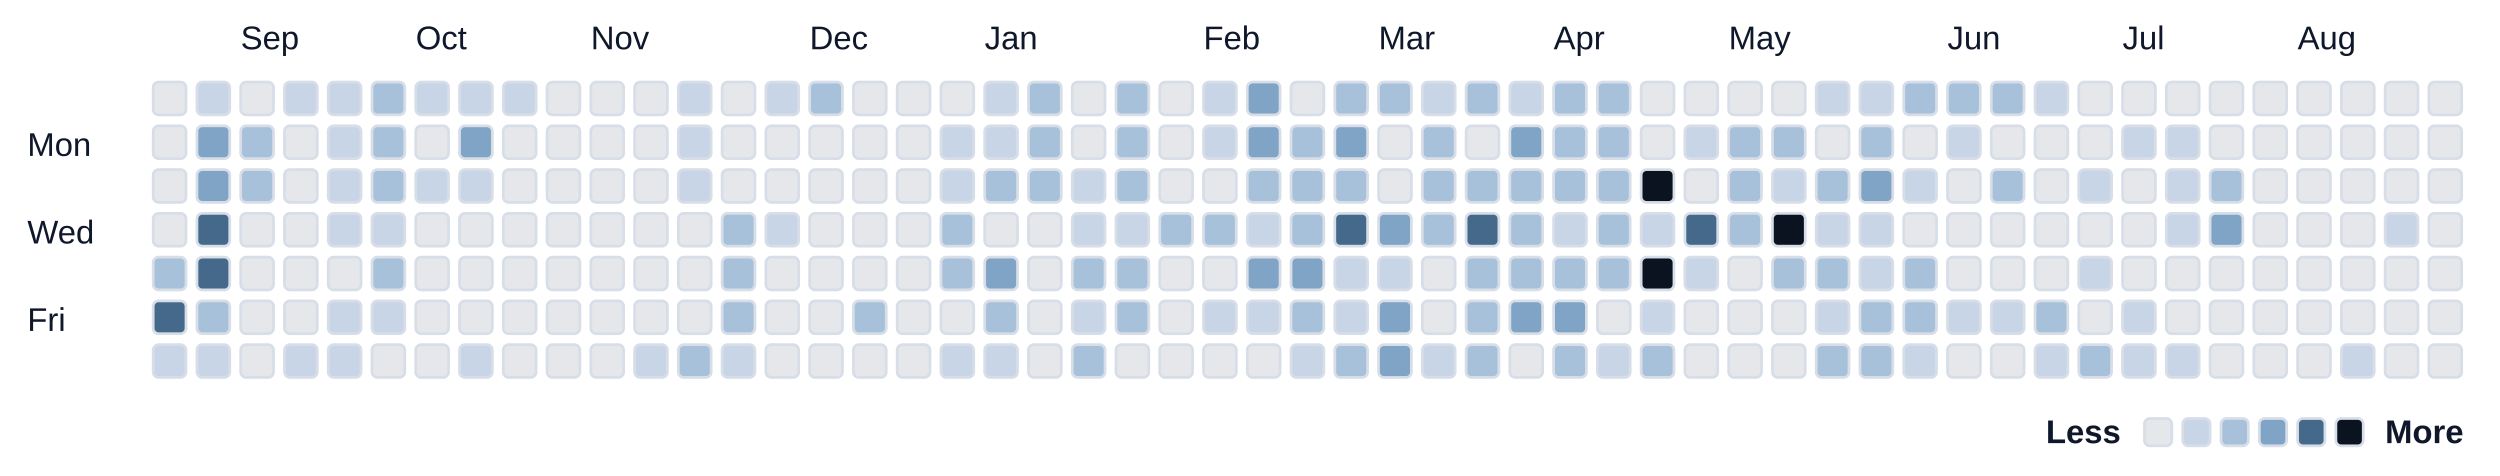
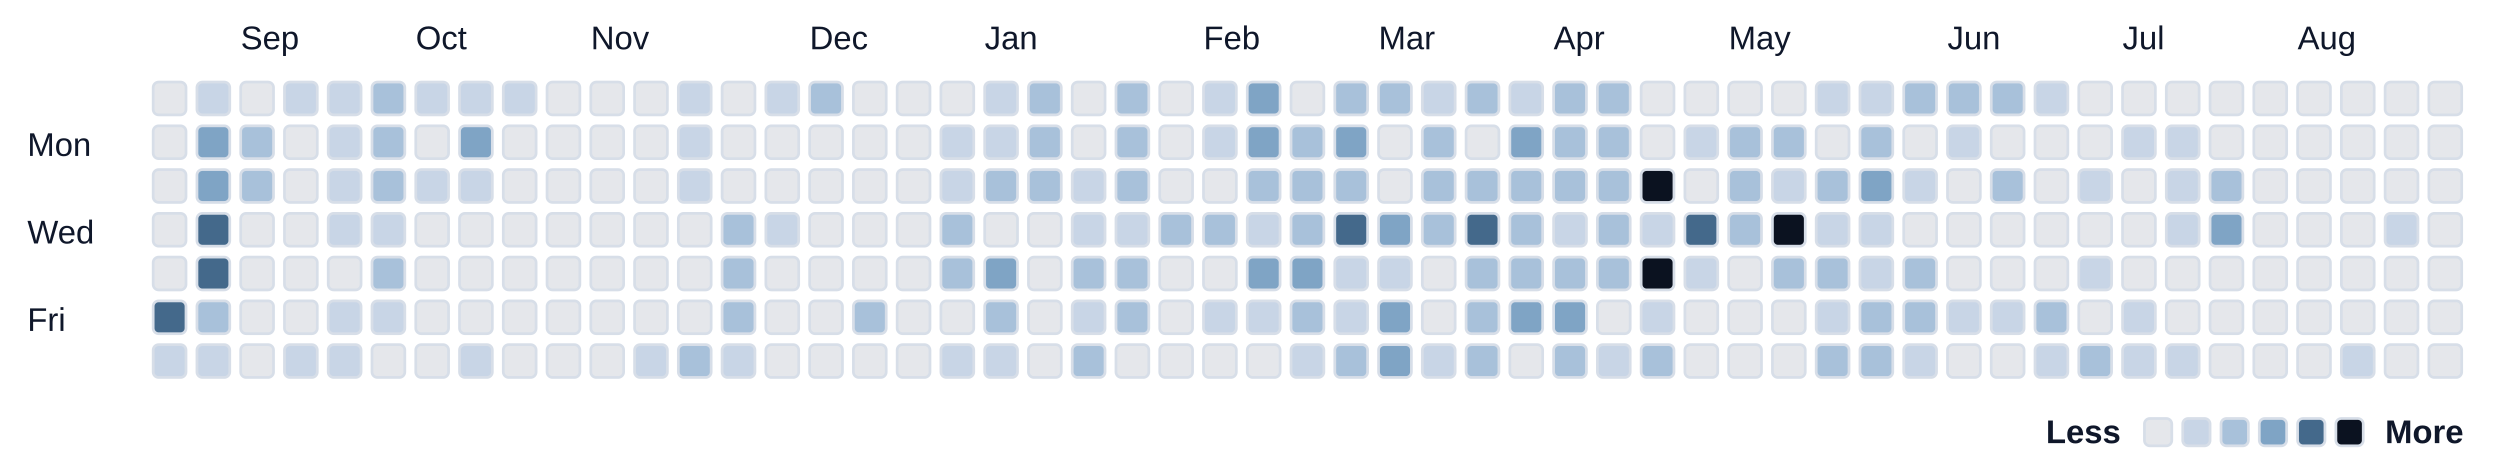
<svg xmlns="http://www.w3.org/2000/svg" baseProfile="tiny" height="174" version="1.2" width="914">
  <defs />
  <text fill="#0F172A" font-family="Segoe UI, Arial, sans-serif" font-size="12px" x="88" y="18">Sep</text>
  <text fill="#0F172A" font-family="Segoe UI, Arial, sans-serif" font-size="12px" x="152" y="18">Oct</text>
  <text fill="#0F172A" font-family="Segoe UI, Arial, sans-serif" font-size="12px" x="216" y="18">Nov</text>
  <text fill="#0F172A" font-family="Segoe UI, Arial, sans-serif" font-size="12px" x="296" y="18">Dec</text>
  <text fill="#0F172A" font-family="Segoe UI, Arial, sans-serif" font-size="12px" x="360" y="18">Jan</text>
  <text fill="#0F172A" font-family="Segoe UI, Arial, sans-serif" font-size="12px" x="440" y="18">Feb</text>
  <text fill="#0F172A" font-family="Segoe UI, Arial, sans-serif" font-size="12px" x="504" y="18">Mar</text>
  <text fill="#0F172A" font-family="Segoe UI, Arial, sans-serif" font-size="12px" x="568" y="18">Apr</text>
  <text fill="#0F172A" font-family="Segoe UI, Arial, sans-serif" font-size="12px" x="632" y="18">May</text>
  <text fill="#0F172A" font-family="Segoe UI, Arial, sans-serif" font-size="12px" x="712" y="18">Jun</text>
  <text fill="#0F172A" font-family="Segoe UI, Arial, sans-serif" font-size="12px" x="776" y="18">Jul</text>
  <text fill="#0F172A" font-family="Segoe UI, Arial, sans-serif" font-size="12px" x="840" y="18">Aug</text>
  <text fill="#0F172A" font-family="Segoe UI, Arial, sans-serif" font-size="12px" x="10" y="57">Mon</text>
  <text fill="#0F172A" font-family="Segoe UI, Arial, sans-serif" font-size="12px" x="10" y="89">Wed</text>
  <text fill="#0F172A" font-family="Segoe UI, Arial, sans-serif" font-size="12px" x="10" y="121">Fri</text>
  <rect fill="#E5E7EB" height="12" rx="2" ry="2" stroke="#D7DEE8" stroke-width="1" width="12" x="56" y="30" />
  <rect fill="#E5E7EB" height="12" rx="2" ry="2" stroke="#D7DEE8" stroke-width="1" width="12" x="56" y="46" />
  <rect fill="#E5E7EB" height="12" rx="2" ry="2" stroke="#D7DEE8" stroke-width="1" width="12" x="56" y="62" />
  <rect fill="#E5E7EB" height="12" rx="2" ry="2" stroke="#D7DEE8" stroke-width="1" width="12" x="56" y="78" />
-   <rect fill="#A8C1DA" height="12" rx="2" ry="2" stroke="#D7DEE8" stroke-width="1" width="12" x="56" y="94" />
+   <rect fill="#E5E7EB" height="12" rx="2" ry="2" stroke="#D7DEE8" stroke-width="1" width="12" x="56" y="94" />
  <rect fill="#44698B" height="12" rx="2" ry="2" stroke="#D7DEE8" stroke-width="1" width="12" x="56" y="110" />
  <rect fill="#C8D5E6" height="12" rx="2" ry="2" stroke="#D7DEE8" stroke-width="1" width="12" x="56" y="126" />
  <rect fill="#C8D5E6" height="12" rx="2" ry="2" stroke="#D7DEE8" stroke-width="1" width="12" x="72" y="30" />
  <rect fill="#7FA4C5" height="12" rx="2" ry="2" stroke="#D7DEE8" stroke-width="1" width="12" x="72" y="46" />
  <rect fill="#7FA4C5" height="12" rx="2" ry="2" stroke="#D7DEE8" stroke-width="1" width="12" x="72" y="62" />
  <rect fill="#44698B" height="12" rx="2" ry="2" stroke="#D7DEE8" stroke-width="1" width="12" x="72" y="78" />
  <rect fill="#44698B" height="12" rx="2" ry="2" stroke="#D7DEE8" stroke-width="1" width="12" x="72" y="94" />
  <rect fill="#A8C1DA" height="12" rx="2" ry="2" stroke="#D7DEE8" stroke-width="1" width="12" x="72" y="110" />
  <rect fill="#C8D5E6" height="12" rx="2" ry="2" stroke="#D7DEE8" stroke-width="1" width="12" x="72" y="126" />
  <rect fill="#E5E7EB" height="12" rx="2" ry="2" stroke="#D7DEE8" stroke-width="1" width="12" x="88" y="30" />
  <rect fill="#A8C1DA" height="12" rx="2" ry="2" stroke="#D7DEE8" stroke-width="1" width="12" x="88" y="46" />
  <rect fill="#A8C1DA" height="12" rx="2" ry="2" stroke="#D7DEE8" stroke-width="1" width="12" x="88" y="62" />
  <rect fill="#E5E7EB" height="12" rx="2" ry="2" stroke="#D7DEE8" stroke-width="1" width="12" x="88" y="78" />
  <rect fill="#E5E7EB" height="12" rx="2" ry="2" stroke="#D7DEE8" stroke-width="1" width="12" x="88" y="94" />
  <rect fill="#E5E7EB" height="12" rx="2" ry="2" stroke="#D7DEE8" stroke-width="1" width="12" x="88" y="110" />
  <rect fill="#E5E7EB" height="12" rx="2" ry="2" stroke="#D7DEE8" stroke-width="1" width="12" x="88" y="126" />
  <rect fill="#C8D5E6" height="12" rx="2" ry="2" stroke="#D7DEE8" stroke-width="1" width="12" x="104" y="30" />
  <rect fill="#E5E7EB" height="12" rx="2" ry="2" stroke="#D7DEE8" stroke-width="1" width="12" x="104" y="46" />
  <rect fill="#E5E7EB" height="12" rx="2" ry="2" stroke="#D7DEE8" stroke-width="1" width="12" x="104" y="62" />
  <rect fill="#E5E7EB" height="12" rx="2" ry="2" stroke="#D7DEE8" stroke-width="1" width="12" x="104" y="78" />
  <rect fill="#E5E7EB" height="12" rx="2" ry="2" stroke="#D7DEE8" stroke-width="1" width="12" x="104" y="94" />
  <rect fill="#E5E7EB" height="12" rx="2" ry="2" stroke="#D7DEE8" stroke-width="1" width="12" x="104" y="110" />
  <rect fill="#C8D5E6" height="12" rx="2" ry="2" stroke="#D7DEE8" stroke-width="1" width="12" x="104" y="126" />
  <rect fill="#C8D5E6" height="12" rx="2" ry="2" stroke="#D7DEE8" stroke-width="1" width="12" x="120" y="30" />
  <rect fill="#C8D5E6" height="12" rx="2" ry="2" stroke="#D7DEE8" stroke-width="1" width="12" x="120" y="46" />
  <rect fill="#C8D5E6" height="12" rx="2" ry="2" stroke="#D7DEE8" stroke-width="1" width="12" x="120" y="62" />
  <rect fill="#C8D5E6" height="12" rx="2" ry="2" stroke="#D7DEE8" stroke-width="1" width="12" x="120" y="78" />
  <rect fill="#E5E7EB" height="12" rx="2" ry="2" stroke="#D7DEE8" stroke-width="1" width="12" x="120" y="94" />
  <rect fill="#C8D5E6" height="12" rx="2" ry="2" stroke="#D7DEE8" stroke-width="1" width="12" x="120" y="110" />
  <rect fill="#C8D5E6" height="12" rx="2" ry="2" stroke="#D7DEE8" stroke-width="1" width="12" x="120" y="126" />
  <rect fill="#A8C1DA" height="12" rx="2" ry="2" stroke="#D7DEE8" stroke-width="1" width="12" x="136" y="30" />
  <rect fill="#A8C1DA" height="12" rx="2" ry="2" stroke="#D7DEE8" stroke-width="1" width="12" x="136" y="46" />
  <rect fill="#A8C1DA" height="12" rx="2" ry="2" stroke="#D7DEE8" stroke-width="1" width="12" x="136" y="62" />
  <rect fill="#C8D5E6" height="12" rx="2" ry="2" stroke="#D7DEE8" stroke-width="1" width="12" x="136" y="78" />
  <rect fill="#A8C1DA" height="12" rx="2" ry="2" stroke="#D7DEE8" stroke-width="1" width="12" x="136" y="94" />
  <rect fill="#C8D5E6" height="12" rx="2" ry="2" stroke="#D7DEE8" stroke-width="1" width="12" x="136" y="110" />
  <rect fill="#E5E7EB" height="12" rx="2" ry="2" stroke="#D7DEE8" stroke-width="1" width="12" x="136" y="126" />
  <rect fill="#C8D5E6" height="12" rx="2" ry="2" stroke="#D7DEE8" stroke-width="1" width="12" x="152" y="30" />
  <rect fill="#E5E7EB" height="12" rx="2" ry="2" stroke="#D7DEE8" stroke-width="1" width="12" x="152" y="46" />
  <rect fill="#C8D5E6" height="12" rx="2" ry="2" stroke="#D7DEE8" stroke-width="1" width="12" x="152" y="62" />
  <rect fill="#E5E7EB" height="12" rx="2" ry="2" stroke="#D7DEE8" stroke-width="1" width="12" x="152" y="78" />
  <rect fill="#E5E7EB" height="12" rx="2" ry="2" stroke="#D7DEE8" stroke-width="1" width="12" x="152" y="94" />
  <rect fill="#E5E7EB" height="12" rx="2" ry="2" stroke="#D7DEE8" stroke-width="1" width="12" x="152" y="110" />
  <rect fill="#E5E7EB" height="12" rx="2" ry="2" stroke="#D7DEE8" stroke-width="1" width="12" x="152" y="126" />
  <rect fill="#C8D5E6" height="12" rx="2" ry="2" stroke="#D7DEE8" stroke-width="1" width="12" x="168" y="30" />
  <rect fill="#7FA4C5" height="12" rx="2" ry="2" stroke="#D7DEE8" stroke-width="1" width="12" x="168" y="46" />
  <rect fill="#C8D5E6" height="12" rx="2" ry="2" stroke="#D7DEE8" stroke-width="1" width="12" x="168" y="62" />
  <rect fill="#E5E7EB" height="12" rx="2" ry="2" stroke="#D7DEE8" stroke-width="1" width="12" x="168" y="78" />
  <rect fill="#E5E7EB" height="12" rx="2" ry="2" stroke="#D7DEE8" stroke-width="1" width="12" x="168" y="94" />
  <rect fill="#E5E7EB" height="12" rx="2" ry="2" stroke="#D7DEE8" stroke-width="1" width="12" x="168" y="110" />
  <rect fill="#C8D5E6" height="12" rx="2" ry="2" stroke="#D7DEE8" stroke-width="1" width="12" x="168" y="126" />
  <rect fill="#C8D5E6" height="12" rx="2" ry="2" stroke="#D7DEE8" stroke-width="1" width="12" x="184" y="30" />
  <rect fill="#E5E7EB" height="12" rx="2" ry="2" stroke="#D7DEE8" stroke-width="1" width="12" x="184" y="46" />
  <rect fill="#E5E7EB" height="12" rx="2" ry="2" stroke="#D7DEE8" stroke-width="1" width="12" x="184" y="62" />
  <rect fill="#E5E7EB" height="12" rx="2" ry="2" stroke="#D7DEE8" stroke-width="1" width="12" x="184" y="78" />
  <rect fill="#E5E7EB" height="12" rx="2" ry="2" stroke="#D7DEE8" stroke-width="1" width="12" x="184" y="94" />
  <rect fill="#E5E7EB" height="12" rx="2" ry="2" stroke="#D7DEE8" stroke-width="1" width="12" x="184" y="110" />
  <rect fill="#E5E7EB" height="12" rx="2" ry="2" stroke="#D7DEE8" stroke-width="1" width="12" x="184" y="126" />
  <rect fill="#E5E7EB" height="12" rx="2" ry="2" stroke="#D7DEE8" stroke-width="1" width="12" x="200" y="30" />
  <rect fill="#E5E7EB" height="12" rx="2" ry="2" stroke="#D7DEE8" stroke-width="1" width="12" x="200" y="46" />
  <rect fill="#E5E7EB" height="12" rx="2" ry="2" stroke="#D7DEE8" stroke-width="1" width="12" x="200" y="62" />
  <rect fill="#E5E7EB" height="12" rx="2" ry="2" stroke="#D7DEE8" stroke-width="1" width="12" x="200" y="78" />
  <rect fill="#E5E7EB" height="12" rx="2" ry="2" stroke="#D7DEE8" stroke-width="1" width="12" x="200" y="94" />
  <rect fill="#E5E7EB" height="12" rx="2" ry="2" stroke="#D7DEE8" stroke-width="1" width="12" x="200" y="110" />
  <rect fill="#E5E7EB" height="12" rx="2" ry="2" stroke="#D7DEE8" stroke-width="1" width="12" x="200" y="126" />
  <rect fill="#E5E7EB" height="12" rx="2" ry="2" stroke="#D7DEE8" stroke-width="1" width="12" x="216" y="30" />
  <rect fill="#E5E7EB" height="12" rx="2" ry="2" stroke="#D7DEE8" stroke-width="1" width="12" x="216" y="46" />
  <rect fill="#E5E7EB" height="12" rx="2" ry="2" stroke="#D7DEE8" stroke-width="1" width="12" x="216" y="62" />
  <rect fill="#E5E7EB" height="12" rx="2" ry="2" stroke="#D7DEE8" stroke-width="1" width="12" x="216" y="78" />
  <rect fill="#E5E7EB" height="12" rx="2" ry="2" stroke="#D7DEE8" stroke-width="1" width="12" x="216" y="94" />
  <rect fill="#E5E7EB" height="12" rx="2" ry="2" stroke="#D7DEE8" stroke-width="1" width="12" x="216" y="110" />
  <rect fill="#E5E7EB" height="12" rx="2" ry="2" stroke="#D7DEE8" stroke-width="1" width="12" x="216" y="126" />
  <rect fill="#E5E7EB" height="12" rx="2" ry="2" stroke="#D7DEE8" stroke-width="1" width="12" x="232" y="30" />
  <rect fill="#E5E7EB" height="12" rx="2" ry="2" stroke="#D7DEE8" stroke-width="1" width="12" x="232" y="46" />
  <rect fill="#E5E7EB" height="12" rx="2" ry="2" stroke="#D7DEE8" stroke-width="1" width="12" x="232" y="62" />
  <rect fill="#E5E7EB" height="12" rx="2" ry="2" stroke="#D7DEE8" stroke-width="1" width="12" x="232" y="78" />
  <rect fill="#E5E7EB" height="12" rx="2" ry="2" stroke="#D7DEE8" stroke-width="1" width="12" x="232" y="94" />
  <rect fill="#E5E7EB" height="12" rx="2" ry="2" stroke="#D7DEE8" stroke-width="1" width="12" x="232" y="110" />
  <rect fill="#C8D5E6" height="12" rx="2" ry="2" stroke="#D7DEE8" stroke-width="1" width="12" x="232" y="126" />
  <rect fill="#C8D5E6" height="12" rx="2" ry="2" stroke="#D7DEE8" stroke-width="1" width="12" x="248" y="30" />
  <rect fill="#C8D5E6" height="12" rx="2" ry="2" stroke="#D7DEE8" stroke-width="1" width="12" x="248" y="46" />
  <rect fill="#C8D5E6" height="12" rx="2" ry="2" stroke="#D7DEE8" stroke-width="1" width="12" x="248" y="62" />
  <rect fill="#E5E7EB" height="12" rx="2" ry="2" stroke="#D7DEE8" stroke-width="1" width="12" x="248" y="78" />
  <rect fill="#E5E7EB" height="12" rx="2" ry="2" stroke="#D7DEE8" stroke-width="1" width="12" x="248" y="94" />
  <rect fill="#E5E7EB" height="12" rx="2" ry="2" stroke="#D7DEE8" stroke-width="1" width="12" x="248" y="110" />
  <rect fill="#A8C1DA" height="12" rx="2" ry="2" stroke="#D7DEE8" stroke-width="1" width="12" x="248" y="126" />
  <rect fill="#E5E7EB" height="12" rx="2" ry="2" stroke="#D7DEE8" stroke-width="1" width="12" x="264" y="30" />
  <rect fill="#E5E7EB" height="12" rx="2" ry="2" stroke="#D7DEE8" stroke-width="1" width="12" x="264" y="46" />
  <rect fill="#E5E7EB" height="12" rx="2" ry="2" stroke="#D7DEE8" stroke-width="1" width="12" x="264" y="62" />
  <rect fill="#A8C1DA" height="12" rx="2" ry="2" stroke="#D7DEE8" stroke-width="1" width="12" x="264" y="78" />
  <rect fill="#A8C1DA" height="12" rx="2" ry="2" stroke="#D7DEE8" stroke-width="1" width="12" x="264" y="94" />
  <rect fill="#A8C1DA" height="12" rx="2" ry="2" stroke="#D7DEE8" stroke-width="1" width="12" x="264" y="110" />
  <rect fill="#C8D5E6" height="12" rx="2" ry="2" stroke="#D7DEE8" stroke-width="1" width="12" x="264" y="126" />
  <rect fill="#C8D5E6" height="12" rx="2" ry="2" stroke="#D7DEE8" stroke-width="1" width="12" x="280" y="30" />
  <rect fill="#E5E7EB" height="12" rx="2" ry="2" stroke="#D7DEE8" stroke-width="1" width="12" x="280" y="46" />
  <rect fill="#E5E7EB" height="12" rx="2" ry="2" stroke="#D7DEE8" stroke-width="1" width="12" x="280" y="62" />
  <rect fill="#C8D5E6" height="12" rx="2" ry="2" stroke="#D7DEE8" stroke-width="1" width="12" x="280" y="78" />
  <rect fill="#E5E7EB" height="12" rx="2" ry="2" stroke="#D7DEE8" stroke-width="1" width="12" x="280" y="94" />
  <rect fill="#E5E7EB" height="12" rx="2" ry="2" stroke="#D7DEE8" stroke-width="1" width="12" x="280" y="110" />
  <rect fill="#E5E7EB" height="12" rx="2" ry="2" stroke="#D7DEE8" stroke-width="1" width="12" x="280" y="126" />
  <rect fill="#A8C1DA" height="12" rx="2" ry="2" stroke="#D7DEE8" stroke-width="1" width="12" x="296" y="30" />
  <rect fill="#E5E7EB" height="12" rx="2" ry="2" stroke="#D7DEE8" stroke-width="1" width="12" x="296" y="46" />
  <rect fill="#E5E7EB" height="12" rx="2" ry="2" stroke="#D7DEE8" stroke-width="1" width="12" x="296" y="62" />
  <rect fill="#E5E7EB" height="12" rx="2" ry="2" stroke="#D7DEE8" stroke-width="1" width="12" x="296" y="78" />
  <rect fill="#E5E7EB" height="12" rx="2" ry="2" stroke="#D7DEE8" stroke-width="1" width="12" x="296" y="94" />
  <rect fill="#E5E7EB" height="12" rx="2" ry="2" stroke="#D7DEE8" stroke-width="1" width="12" x="296" y="110" />
  <rect fill="#E5E7EB" height="12" rx="2" ry="2" stroke="#D7DEE8" stroke-width="1" width="12" x="296" y="126" />
  <rect fill="#E5E7EB" height="12" rx="2" ry="2" stroke="#D7DEE8" stroke-width="1" width="12" x="312" y="30" />
  <rect fill="#E5E7EB" height="12" rx="2" ry="2" stroke="#D7DEE8" stroke-width="1" width="12" x="312" y="46" />
  <rect fill="#E5E7EB" height="12" rx="2" ry="2" stroke="#D7DEE8" stroke-width="1" width="12" x="312" y="62" />
  <rect fill="#E5E7EB" height="12" rx="2" ry="2" stroke="#D7DEE8" stroke-width="1" width="12" x="312" y="78" />
  <rect fill="#E5E7EB" height="12" rx="2" ry="2" stroke="#D7DEE8" stroke-width="1" width="12" x="312" y="94" />
  <rect fill="#A8C1DA" height="12" rx="2" ry="2" stroke="#D7DEE8" stroke-width="1" width="12" x="312" y="110" />
  <rect fill="#E5E7EB" height="12" rx="2" ry="2" stroke="#D7DEE8" stroke-width="1" width="12" x="312" y="126" />
  <rect fill="#E5E7EB" height="12" rx="2" ry="2" stroke="#D7DEE8" stroke-width="1" width="12" x="328" y="30" />
  <rect fill="#E5E7EB" height="12" rx="2" ry="2" stroke="#D7DEE8" stroke-width="1" width="12" x="328" y="46" />
  <rect fill="#E5E7EB" height="12" rx="2" ry="2" stroke="#D7DEE8" stroke-width="1" width="12" x="328" y="62" />
  <rect fill="#E5E7EB" height="12" rx="2" ry="2" stroke="#D7DEE8" stroke-width="1" width="12" x="328" y="78" />
  <rect fill="#E5E7EB" height="12" rx="2" ry="2" stroke="#D7DEE8" stroke-width="1" width="12" x="328" y="94" />
  <rect fill="#E5E7EB" height="12" rx="2" ry="2" stroke="#D7DEE8" stroke-width="1" width="12" x="328" y="110" />
  <rect fill="#E5E7EB" height="12" rx="2" ry="2" stroke="#D7DEE8" stroke-width="1" width="12" x="328" y="126" />
  <rect fill="#E5E7EB" height="12" rx="2" ry="2" stroke="#D7DEE8" stroke-width="1" width="12" x="344" y="30" />
  <rect fill="#C8D5E6" height="12" rx="2" ry="2" stroke="#D7DEE8" stroke-width="1" width="12" x="344" y="46" />
  <rect fill="#C8D5E6" height="12" rx="2" ry="2" stroke="#D7DEE8" stroke-width="1" width="12" x="344" y="62" />
  <rect fill="#A8C1DA" height="12" rx="2" ry="2" stroke="#D7DEE8" stroke-width="1" width="12" x="344" y="78" />
  <rect fill="#A8C1DA" height="12" rx="2" ry="2" stroke="#D7DEE8" stroke-width="1" width="12" x="344" y="94" />
  <rect fill="#E5E7EB" height="12" rx="2" ry="2" stroke="#D7DEE8" stroke-width="1" width="12" x="344" y="110" />
  <rect fill="#C8D5E6" height="12" rx="2" ry="2" stroke="#D7DEE8" stroke-width="1" width="12" x="344" y="126" />
  <rect fill="#C8D5E6" height="12" rx="2" ry="2" stroke="#D7DEE8" stroke-width="1" width="12" x="360" y="30" />
  <rect fill="#C8D5E6" height="12" rx="2" ry="2" stroke="#D7DEE8" stroke-width="1" width="12" x="360" y="46" />
  <rect fill="#A8C1DA" height="12" rx="2" ry="2" stroke="#D7DEE8" stroke-width="1" width="12" x="360" y="62" />
  <rect fill="#E5E7EB" height="12" rx="2" ry="2" stroke="#D7DEE8" stroke-width="1" width="12" x="360" y="78" />
  <rect fill="#7FA4C5" height="12" rx="2" ry="2" stroke="#D7DEE8" stroke-width="1" width="12" x="360" y="94" />
  <rect fill="#A8C1DA" height="12" rx="2" ry="2" stroke="#D7DEE8" stroke-width="1" width="12" x="360" y="110" />
  <rect fill="#C8D5E6" height="12" rx="2" ry="2" stroke="#D7DEE8" stroke-width="1" width="12" x="360" y="126" />
  <rect fill="#A8C1DA" height="12" rx="2" ry="2" stroke="#D7DEE8" stroke-width="1" width="12" x="376" y="30" />
  <rect fill="#A8C1DA" height="12" rx="2" ry="2" stroke="#D7DEE8" stroke-width="1" width="12" x="376" y="46" />
  <rect fill="#A8C1DA" height="12" rx="2" ry="2" stroke="#D7DEE8" stroke-width="1" width="12" x="376" y="62" />
  <rect fill="#E5E7EB" height="12" rx="2" ry="2" stroke="#D7DEE8" stroke-width="1" width="12" x="376" y="78" />
  <rect fill="#E5E7EB" height="12" rx="2" ry="2" stroke="#D7DEE8" stroke-width="1" width="12" x="376" y="94" />
  <rect fill="#E5E7EB" height="12" rx="2" ry="2" stroke="#D7DEE8" stroke-width="1" width="12" x="376" y="110" />
  <rect fill="#E5E7EB" height="12" rx="2" ry="2" stroke="#D7DEE8" stroke-width="1" width="12" x="376" y="126" />
  <rect fill="#E5E7EB" height="12" rx="2" ry="2" stroke="#D7DEE8" stroke-width="1" width="12" x="392" y="30" />
  <rect fill="#E5E7EB" height="12" rx="2" ry="2" stroke="#D7DEE8" stroke-width="1" width="12" x="392" y="46" />
  <rect fill="#C8D5E6" height="12" rx="2" ry="2" stroke="#D7DEE8" stroke-width="1" width="12" x="392" y="62" />
  <rect fill="#C8D5E6" height="12" rx="2" ry="2" stroke="#D7DEE8" stroke-width="1" width="12" x="392" y="78" />
  <rect fill="#A8C1DA" height="12" rx="2" ry="2" stroke="#D7DEE8" stroke-width="1" width="12" x="392" y="94" />
  <rect fill="#C8D5E6" height="12" rx="2" ry="2" stroke="#D7DEE8" stroke-width="1" width="12" x="392" y="110" />
  <rect fill="#A8C1DA" height="12" rx="2" ry="2" stroke="#D7DEE8" stroke-width="1" width="12" x="392" y="126" />
  <rect fill="#A8C1DA" height="12" rx="2" ry="2" stroke="#D7DEE8" stroke-width="1" width="12" x="408" y="30" />
  <rect fill="#A8C1DA" height="12" rx="2" ry="2" stroke="#D7DEE8" stroke-width="1" width="12" x="408" y="46" />
  <rect fill="#A8C1DA" height="12" rx="2" ry="2" stroke="#D7DEE8" stroke-width="1" width="12" x="408" y="62" />
  <rect fill="#C8D5E6" height="12" rx="2" ry="2" stroke="#D7DEE8" stroke-width="1" width="12" x="408" y="78" />
  <rect fill="#A8C1DA" height="12" rx="2" ry="2" stroke="#D7DEE8" stroke-width="1" width="12" x="408" y="94" />
  <rect fill="#A8C1DA" height="12" rx="2" ry="2" stroke="#D7DEE8" stroke-width="1" width="12" x="408" y="110" />
  <rect fill="#E5E7EB" height="12" rx="2" ry="2" stroke="#D7DEE8" stroke-width="1" width="12" x="408" y="126" />
  <rect fill="#E5E7EB" height="12" rx="2" ry="2" stroke="#D7DEE8" stroke-width="1" width="12" x="424" y="30" />
  <rect fill="#E5E7EB" height="12" rx="2" ry="2" stroke="#D7DEE8" stroke-width="1" width="12" x="424" y="46" />
  <rect fill="#E5E7EB" height="12" rx="2" ry="2" stroke="#D7DEE8" stroke-width="1" width="12" x="424" y="62" />
  <rect fill="#A8C1DA" height="12" rx="2" ry="2" stroke="#D7DEE8" stroke-width="1" width="12" x="424" y="78" />
  <rect fill="#E5E7EB" height="12" rx="2" ry="2" stroke="#D7DEE8" stroke-width="1" width="12" x="424" y="94" />
  <rect fill="#E5E7EB" height="12" rx="2" ry="2" stroke="#D7DEE8" stroke-width="1" width="12" x="424" y="110" />
  <rect fill="#E5E7EB" height="12" rx="2" ry="2" stroke="#D7DEE8" stroke-width="1" width="12" x="424" y="126" />
  <rect fill="#C8D5E6" height="12" rx="2" ry="2" stroke="#D7DEE8" stroke-width="1" width="12" x="440" y="30" />
  <rect fill="#C8D5E6" height="12" rx="2" ry="2" stroke="#D7DEE8" stroke-width="1" width="12" x="440" y="46" />
  <rect fill="#E5E7EB" height="12" rx="2" ry="2" stroke="#D7DEE8" stroke-width="1" width="12" x="440" y="62" />
  <rect fill="#A8C1DA" height="12" rx="2" ry="2" stroke="#D7DEE8" stroke-width="1" width="12" x="440" y="78" />
  <rect fill="#E5E7EB" height="12" rx="2" ry="2" stroke="#D7DEE8" stroke-width="1" width="12" x="440" y="94" />
  <rect fill="#C8D5E6" height="12" rx="2" ry="2" stroke="#D7DEE8" stroke-width="1" width="12" x="440" y="110" />
  <rect fill="#E5E7EB" height="12" rx="2" ry="2" stroke="#D7DEE8" stroke-width="1" width="12" x="440" y="126" />
  <rect fill="#7FA4C5" height="12" rx="2" ry="2" stroke="#D7DEE8" stroke-width="1" width="12" x="456" y="30" />
  <rect fill="#7FA4C5" height="12" rx="2" ry="2" stroke="#D7DEE8" stroke-width="1" width="12" x="456" y="46" />
  <rect fill="#A8C1DA" height="12" rx="2" ry="2" stroke="#D7DEE8" stroke-width="1" width="12" x="456" y="62" />
  <rect fill="#C8D5E6" height="12" rx="2" ry="2" stroke="#D7DEE8" stroke-width="1" width="12" x="456" y="78" />
  <rect fill="#7FA4C5" height="12" rx="2" ry="2" stroke="#D7DEE8" stroke-width="1" width="12" x="456" y="94" />
  <rect fill="#C8D5E6" height="12" rx="2" ry="2" stroke="#D7DEE8" stroke-width="1" width="12" x="456" y="110" />
  <rect fill="#E5E7EB" height="12" rx="2" ry="2" stroke="#D7DEE8" stroke-width="1" width="12" x="456" y="126" />
  <rect fill="#E5E7EB" height="12" rx="2" ry="2" stroke="#D7DEE8" stroke-width="1" width="12" x="472" y="30" />
  <rect fill="#A8C1DA" height="12" rx="2" ry="2" stroke="#D7DEE8" stroke-width="1" width="12" x="472" y="46" />
  <rect fill="#A8C1DA" height="12" rx="2" ry="2" stroke="#D7DEE8" stroke-width="1" width="12" x="472" y="62" />
  <rect fill="#A8C1DA" height="12" rx="2" ry="2" stroke="#D7DEE8" stroke-width="1" width="12" x="472" y="78" />
  <rect fill="#7FA4C5" height="12" rx="2" ry="2" stroke="#D7DEE8" stroke-width="1" width="12" x="472" y="94" />
  <rect fill="#A8C1DA" height="12" rx="2" ry="2" stroke="#D7DEE8" stroke-width="1" width="12" x="472" y="110" />
  <rect fill="#C8D5E6" height="12" rx="2" ry="2" stroke="#D7DEE8" stroke-width="1" width="12" x="472" y="126" />
  <rect fill="#A8C1DA" height="12" rx="2" ry="2" stroke="#D7DEE8" stroke-width="1" width="12" x="488" y="30" />
  <rect fill="#7FA4C5" height="12" rx="2" ry="2" stroke="#D7DEE8" stroke-width="1" width="12" x="488" y="46" />
  <rect fill="#A8C1DA" height="12" rx="2" ry="2" stroke="#D7DEE8" stroke-width="1" width="12" x="488" y="62" />
  <rect fill="#44698B" height="12" rx="2" ry="2" stroke="#D7DEE8" stroke-width="1" width="12" x="488" y="78" />
  <rect fill="#C8D5E6" height="12" rx="2" ry="2" stroke="#D7DEE8" stroke-width="1" width="12" x="488" y="94" />
  <rect fill="#C8D5E6" height="12" rx="2" ry="2" stroke="#D7DEE8" stroke-width="1" width="12" x="488" y="110" />
  <rect fill="#A8C1DA" height="12" rx="2" ry="2" stroke="#D7DEE8" stroke-width="1" width="12" x="488" y="126" />
  <rect fill="#A8C1DA" height="12" rx="2" ry="2" stroke="#D7DEE8" stroke-width="1" width="12" x="504" y="30" />
  <rect fill="#E5E7EB" height="12" rx="2" ry="2" stroke="#D7DEE8" stroke-width="1" width="12" x="504" y="46" />
  <rect fill="#E5E7EB" height="12" rx="2" ry="2" stroke="#D7DEE8" stroke-width="1" width="12" x="504" y="62" />
  <rect fill="#7FA4C5" height="12" rx="2" ry="2" stroke="#D7DEE8" stroke-width="1" width="12" x="504" y="78" />
  <rect fill="#C8D5E6" height="12" rx="2" ry="2" stroke="#D7DEE8" stroke-width="1" width="12" x="504" y="94" />
  <rect fill="#7FA4C5" height="12" rx="2" ry="2" stroke="#D7DEE8" stroke-width="1" width="12" x="504" y="110" />
  <rect fill="#7FA4C5" height="12" rx="2" ry="2" stroke="#D7DEE8" stroke-width="1" width="12" x="504" y="126" />
  <rect fill="#C8D5E6" height="12" rx="2" ry="2" stroke="#D7DEE8" stroke-width="1" width="12" x="520" y="30" />
  <rect fill="#A8C1DA" height="12" rx="2" ry="2" stroke="#D7DEE8" stroke-width="1" width="12" x="520" y="46" />
  <rect fill="#A8C1DA" height="12" rx="2" ry="2" stroke="#D7DEE8" stroke-width="1" width="12" x="520" y="62" />
  <rect fill="#A8C1DA" height="12" rx="2" ry="2" stroke="#D7DEE8" stroke-width="1" width="12" x="520" y="78" />
  <rect fill="#E5E7EB" height="12" rx="2" ry="2" stroke="#D7DEE8" stroke-width="1" width="12" x="520" y="94" />
  <rect fill="#E5E7EB" height="12" rx="2" ry="2" stroke="#D7DEE8" stroke-width="1" width="12" x="520" y="110" />
  <rect fill="#C8D5E6" height="12" rx="2" ry="2" stroke="#D7DEE8" stroke-width="1" width="12" x="520" y="126" />
  <rect fill="#A8C1DA" height="12" rx="2" ry="2" stroke="#D7DEE8" stroke-width="1" width="12" x="536" y="30" />
  <rect fill="#E5E7EB" height="12" rx="2" ry="2" stroke="#D7DEE8" stroke-width="1" width="12" x="536" y="46" />
  <rect fill="#A8C1DA" height="12" rx="2" ry="2" stroke="#D7DEE8" stroke-width="1" width="12" x="536" y="62" />
  <rect fill="#44698B" height="12" rx="2" ry="2" stroke="#D7DEE8" stroke-width="1" width="12" x="536" y="78" />
  <rect fill="#A8C1DA" height="12" rx="2" ry="2" stroke="#D7DEE8" stroke-width="1" width="12" x="536" y="94" />
  <rect fill="#A8C1DA" height="12" rx="2" ry="2" stroke="#D7DEE8" stroke-width="1" width="12" x="536" y="110" />
  <rect fill="#A8C1DA" height="12" rx="2" ry="2" stroke="#D7DEE8" stroke-width="1" width="12" x="536" y="126" />
  <rect fill="#C8D5E6" height="12" rx="2" ry="2" stroke="#D7DEE8" stroke-width="1" width="12" x="552" y="30" />
  <rect fill="#7FA4C5" height="12" rx="2" ry="2" stroke="#D7DEE8" stroke-width="1" width="12" x="552" y="46" />
  <rect fill="#A8C1DA" height="12" rx="2" ry="2" stroke="#D7DEE8" stroke-width="1" width="12" x="552" y="62" />
  <rect fill="#A8C1DA" height="12" rx="2" ry="2" stroke="#D7DEE8" stroke-width="1" width="12" x="552" y="78" />
  <rect fill="#A8C1DA" height="12" rx="2" ry="2" stroke="#D7DEE8" stroke-width="1" width="12" x="552" y="94" />
  <rect fill="#7FA4C5" height="12" rx="2" ry="2" stroke="#D7DEE8" stroke-width="1" width="12" x="552" y="110" />
  <rect fill="#E5E7EB" height="12" rx="2" ry="2" stroke="#D7DEE8" stroke-width="1" width="12" x="552" y="126" />
  <rect fill="#A8C1DA" height="12" rx="2" ry="2" stroke="#D7DEE8" stroke-width="1" width="12" x="568" y="30" />
  <rect fill="#A8C1DA" height="12" rx="2" ry="2" stroke="#D7DEE8" stroke-width="1" width="12" x="568" y="46" />
  <rect fill="#A8C1DA" height="12" rx="2" ry="2" stroke="#D7DEE8" stroke-width="1" width="12" x="568" y="62" />
  <rect fill="#C8D5E6" height="12" rx="2" ry="2" stroke="#D7DEE8" stroke-width="1" width="12" x="568" y="78" />
  <rect fill="#A8C1DA" height="12" rx="2" ry="2" stroke="#D7DEE8" stroke-width="1" width="12" x="568" y="94" />
  <rect fill="#7FA4C5" height="12" rx="2" ry="2" stroke="#D7DEE8" stroke-width="1" width="12" x="568" y="110" />
  <rect fill="#A8C1DA" height="12" rx="2" ry="2" stroke="#D7DEE8" stroke-width="1" width="12" x="568" y="126" />
  <rect fill="#A8C1DA" height="12" rx="2" ry="2" stroke="#D7DEE8" stroke-width="1" width="12" x="584" y="30" />
  <rect fill="#A8C1DA" height="12" rx="2" ry="2" stroke="#D7DEE8" stroke-width="1" width="12" x="584" y="46" />
  <rect fill="#A8C1DA" height="12" rx="2" ry="2" stroke="#D7DEE8" stroke-width="1" width="12" x="584" y="62" />
  <rect fill="#A8C1DA" height="12" rx="2" ry="2" stroke="#D7DEE8" stroke-width="1" width="12" x="584" y="78" />
  <rect fill="#A8C1DA" height="12" rx="2" ry="2" stroke="#D7DEE8" stroke-width="1" width="12" x="584" y="94" />
  <rect fill="#E5E7EB" height="12" rx="2" ry="2" stroke="#D7DEE8" stroke-width="1" width="12" x="584" y="110" />
  <rect fill="#C8D5E6" height="12" rx="2" ry="2" stroke="#D7DEE8" stroke-width="1" width="12" x="584" y="126" />
  <rect fill="#E5E7EB" height="12" rx="2" ry="2" stroke="#D7DEE8" stroke-width="1" width="12" x="600" y="30" />
  <rect fill="#E5E7EB" height="12" rx="2" ry="2" stroke="#D7DEE8" stroke-width="1" width="12" x="600" y="46" />
  <rect fill="#0B1220" height="12" rx="2" ry="2" stroke="#D7DEE8" stroke-width="1" width="12" x="600" y="62" />
  <rect fill="#C8D5E6" height="12" rx="2" ry="2" stroke="#D7DEE8" stroke-width="1" width="12" x="600" y="78" />
  <rect fill="#0B1220" height="12" rx="2" ry="2" stroke="#D7DEE8" stroke-width="1" width="12" x="600" y="94" />
  <rect fill="#C8D5E6" height="12" rx="2" ry="2" stroke="#D7DEE8" stroke-width="1" width="12" x="600" y="110" />
  <rect fill="#A8C1DA" height="12" rx="2" ry="2" stroke="#D7DEE8" stroke-width="1" width="12" x="600" y="126" />
  <rect fill="#E5E7EB" height="12" rx="2" ry="2" stroke="#D7DEE8" stroke-width="1" width="12" x="616" y="30" />
  <rect fill="#C8D5E6" height="12" rx="2" ry="2" stroke="#D7DEE8" stroke-width="1" width="12" x="616" y="46" />
  <rect fill="#E5E7EB" height="12" rx="2" ry="2" stroke="#D7DEE8" stroke-width="1" width="12" x="616" y="62" />
  <rect fill="#44698B" height="12" rx="2" ry="2" stroke="#D7DEE8" stroke-width="1" width="12" x="616" y="78" />
  <rect fill="#C8D5E6" height="12" rx="2" ry="2" stroke="#D7DEE8" stroke-width="1" width="12" x="616" y="94" />
  <rect fill="#E5E7EB" height="12" rx="2" ry="2" stroke="#D7DEE8" stroke-width="1" width="12" x="616" y="110" />
  <rect fill="#E5E7EB" height="12" rx="2" ry="2" stroke="#D7DEE8" stroke-width="1" width="12" x="616" y="126" />
  <rect fill="#E5E7EB" height="12" rx="2" ry="2" stroke="#D7DEE8" stroke-width="1" width="12" x="632" y="30" />
  <rect fill="#A8C1DA" height="12" rx="2" ry="2" stroke="#D7DEE8" stroke-width="1" width="12" x="632" y="46" />
  <rect fill="#A8C1DA" height="12" rx="2" ry="2" stroke="#D7DEE8" stroke-width="1" width="12" x="632" y="62" />
  <rect fill="#A8C1DA" height="12" rx="2" ry="2" stroke="#D7DEE8" stroke-width="1" width="12" x="632" y="78" />
  <rect fill="#E5E7EB" height="12" rx="2" ry="2" stroke="#D7DEE8" stroke-width="1" width="12" x="632" y="94" />
  <rect fill="#E5E7EB" height="12" rx="2" ry="2" stroke="#D7DEE8" stroke-width="1" width="12" x="632" y="110" />
  <rect fill="#E5E7EB" height="12" rx="2" ry="2" stroke="#D7DEE8" stroke-width="1" width="12" x="632" y="126" />
  <rect fill="#E5E7EB" height="12" rx="2" ry="2" stroke="#D7DEE8" stroke-width="1" width="12" x="648" y="30" />
  <rect fill="#A8C1DA" height="12" rx="2" ry="2" stroke="#D7DEE8" stroke-width="1" width="12" x="648" y="46" />
  <rect fill="#C8D5E6" height="12" rx="2" ry="2" stroke="#D7DEE8" stroke-width="1" width="12" x="648" y="62" />
  <rect fill="#0B1220" height="12" rx="2" ry="2" stroke="#D7DEE8" stroke-width="1" width="12" x="648" y="78" />
  <rect fill="#A8C1DA" height="12" rx="2" ry="2" stroke="#D7DEE8" stroke-width="1" width="12" x="648" y="94" />
  <rect fill="#E5E7EB" height="12" rx="2" ry="2" stroke="#D7DEE8" stroke-width="1" width="12" x="648" y="110" />
  <rect fill="#E5E7EB" height="12" rx="2" ry="2" stroke="#D7DEE8" stroke-width="1" width="12" x="648" y="126" />
  <rect fill="#C8D5E6" height="12" rx="2" ry="2" stroke="#D7DEE8" stroke-width="1" width="12" x="664" y="30" />
  <rect fill="#E5E7EB" height="12" rx="2" ry="2" stroke="#D7DEE8" stroke-width="1" width="12" x="664" y="46" />
  <rect fill="#A8C1DA" height="12" rx="2" ry="2" stroke="#D7DEE8" stroke-width="1" width="12" x="664" y="62" />
  <rect fill="#C8D5E6" height="12" rx="2" ry="2" stroke="#D7DEE8" stroke-width="1" width="12" x="664" y="78" />
  <rect fill="#A8C1DA" height="12" rx="2" ry="2" stroke="#D7DEE8" stroke-width="1" width="12" x="664" y="94" />
  <rect fill="#C8D5E6" height="12" rx="2" ry="2" stroke="#D7DEE8" stroke-width="1" width="12" x="664" y="110" />
  <rect fill="#A8C1DA" height="12" rx="2" ry="2" stroke="#D7DEE8" stroke-width="1" width="12" x="664" y="126" />
  <rect fill="#C8D5E6" height="12" rx="2" ry="2" stroke="#D7DEE8" stroke-width="1" width="12" x="680" y="30" />
  <rect fill="#A8C1DA" height="12" rx="2" ry="2" stroke="#D7DEE8" stroke-width="1" width="12" x="680" y="46" />
  <rect fill="#7FA4C5" height="12" rx="2" ry="2" stroke="#D7DEE8" stroke-width="1" width="12" x="680" y="62" />
  <rect fill="#C8D5E6" height="12" rx="2" ry="2" stroke="#D7DEE8" stroke-width="1" width="12" x="680" y="78" />
  <rect fill="#C8D5E6" height="12" rx="2" ry="2" stroke="#D7DEE8" stroke-width="1" width="12" x="680" y="94" />
  <rect fill="#A8C1DA" height="12" rx="2" ry="2" stroke="#D7DEE8" stroke-width="1" width="12" x="680" y="110" />
  <rect fill="#A8C1DA" height="12" rx="2" ry="2" stroke="#D7DEE8" stroke-width="1" width="12" x="680" y="126" />
  <rect fill="#A8C1DA" height="12" rx="2" ry="2" stroke="#D7DEE8" stroke-width="1" width="12" x="696" y="30" />
  <rect fill="#E5E7EB" height="12" rx="2" ry="2" stroke="#D7DEE8" stroke-width="1" width="12" x="696" y="46" />
  <rect fill="#C8D5E6" height="12" rx="2" ry="2" stroke="#D7DEE8" stroke-width="1" width="12" x="696" y="62" />
  <rect fill="#E5E7EB" height="12" rx="2" ry="2" stroke="#D7DEE8" stroke-width="1" width="12" x="696" y="78" />
  <rect fill="#A8C1DA" height="12" rx="2" ry="2" stroke="#D7DEE8" stroke-width="1" width="12" x="696" y="94" />
  <rect fill="#A8C1DA" height="12" rx="2" ry="2" stroke="#D7DEE8" stroke-width="1" width="12" x="696" y="110" />
  <rect fill="#C8D5E6" height="12" rx="2" ry="2" stroke="#D7DEE8" stroke-width="1" width="12" x="696" y="126" />
  <rect fill="#A8C1DA" height="12" rx="2" ry="2" stroke="#D7DEE8" stroke-width="1" width="12" x="712" y="30" />
  <rect fill="#C8D5E6" height="12" rx="2" ry="2" stroke="#D7DEE8" stroke-width="1" width="12" x="712" y="46" />
  <rect fill="#E5E7EB" height="12" rx="2" ry="2" stroke="#D7DEE8" stroke-width="1" width="12" x="712" y="62" />
  <rect fill="#E5E7EB" height="12" rx="2" ry="2" stroke="#D7DEE8" stroke-width="1" width="12" x="712" y="78" />
  <rect fill="#E5E7EB" height="12" rx="2" ry="2" stroke="#D7DEE8" stroke-width="1" width="12" x="712" y="94" />
  <rect fill="#C8D5E6" height="12" rx="2" ry="2" stroke="#D7DEE8" stroke-width="1" width="12" x="712" y="110" />
  <rect fill="#E5E7EB" height="12" rx="2" ry="2" stroke="#D7DEE8" stroke-width="1" width="12" x="712" y="126" />
  <rect fill="#A8C1DA" height="12" rx="2" ry="2" stroke="#D7DEE8" stroke-width="1" width="12" x="728" y="30" />
  <rect fill="#E5E7EB" height="12" rx="2" ry="2" stroke="#D7DEE8" stroke-width="1" width="12" x="728" y="46" />
  <rect fill="#A8C1DA" height="12" rx="2" ry="2" stroke="#D7DEE8" stroke-width="1" width="12" x="728" y="62" />
  <rect fill="#E5E7EB" height="12" rx="2" ry="2" stroke="#D7DEE8" stroke-width="1" width="12" x="728" y="78" />
  <rect fill="#E5E7EB" height="12" rx="2" ry="2" stroke="#D7DEE8" stroke-width="1" width="12" x="728" y="94" />
  <rect fill="#C8D5E6" height="12" rx="2" ry="2" stroke="#D7DEE8" stroke-width="1" width="12" x="728" y="110" />
  <rect fill="#E5E7EB" height="12" rx="2" ry="2" stroke="#D7DEE8" stroke-width="1" width="12" x="728" y="126" />
  <rect fill="#C8D5E6" height="12" rx="2" ry="2" stroke="#D7DEE8" stroke-width="1" width="12" x="744" y="30" />
  <rect fill="#E5E7EB" height="12" rx="2" ry="2" stroke="#D7DEE8" stroke-width="1" width="12" x="744" y="46" />
  <rect fill="#E5E7EB" height="12" rx="2" ry="2" stroke="#D7DEE8" stroke-width="1" width="12" x="744" y="62" />
  <rect fill="#E5E7EB" height="12" rx="2" ry="2" stroke="#D7DEE8" stroke-width="1" width="12" x="744" y="78" />
  <rect fill="#E5E7EB" height="12" rx="2" ry="2" stroke="#D7DEE8" stroke-width="1" width="12" x="744" y="94" />
  <rect fill="#A8C1DA" height="12" rx="2" ry="2" stroke="#D7DEE8" stroke-width="1" width="12" x="744" y="110" />
  <rect fill="#C8D5E6" height="12" rx="2" ry="2" stroke="#D7DEE8" stroke-width="1" width="12" x="744" y="126" />
  <rect fill="#E5E7EB" height="12" rx="2" ry="2" stroke="#D7DEE8" stroke-width="1" width="12" x="760" y="30" />
  <rect fill="#E5E7EB" height="12" rx="2" ry="2" stroke="#D7DEE8" stroke-width="1" width="12" x="760" y="46" />
  <rect fill="#C8D5E6" height="12" rx="2" ry="2" stroke="#D7DEE8" stroke-width="1" width="12" x="760" y="62" />
  <rect fill="#E5E7EB" height="12" rx="2" ry="2" stroke="#D7DEE8" stroke-width="1" width="12" x="760" y="78" />
  <rect fill="#C8D5E6" height="12" rx="2" ry="2" stroke="#D7DEE8" stroke-width="1" width="12" x="760" y="94" />
  <rect fill="#E5E7EB" height="12" rx="2" ry="2" stroke="#D7DEE8" stroke-width="1" width="12" x="760" y="110" />
  <rect fill="#A8C1DA" height="12" rx="2" ry="2" stroke="#D7DEE8" stroke-width="1" width="12" x="760" y="126" />
  <rect fill="#E5E7EB" height="12" rx="2" ry="2" stroke="#D7DEE8" stroke-width="1" width="12" x="776" y="30" />
  <rect fill="#C8D5E6" height="12" rx="2" ry="2" stroke="#D7DEE8" stroke-width="1" width="12" x="776" y="46" />
  <rect fill="#E5E7EB" height="12" rx="2" ry="2" stroke="#D7DEE8" stroke-width="1" width="12" x="776" y="62" />
  <rect fill="#E5E7EB" height="12" rx="2" ry="2" stroke="#D7DEE8" stroke-width="1" width="12" x="776" y="78" />
  <rect fill="#E5E7EB" height="12" rx="2" ry="2" stroke="#D7DEE8" stroke-width="1" width="12" x="776" y="94" />
  <rect fill="#C8D5E6" height="12" rx="2" ry="2" stroke="#D7DEE8" stroke-width="1" width="12" x="776" y="110" />
  <rect fill="#C8D5E6" height="12" rx="2" ry="2" stroke="#D7DEE8" stroke-width="1" width="12" x="776" y="126" />
  <rect fill="#E5E7EB" height="12" rx="2" ry="2" stroke="#D7DEE8" stroke-width="1" width="12" x="792" y="30" />
  <rect fill="#C8D5E6" height="12" rx="2" ry="2" stroke="#D7DEE8" stroke-width="1" width="12" x="792" y="46" />
  <rect fill="#C8D5E6" height="12" rx="2" ry="2" stroke="#D7DEE8" stroke-width="1" width="12" x="792" y="62" />
  <rect fill="#C8D5E6" height="12" rx="2" ry="2" stroke="#D7DEE8" stroke-width="1" width="12" x="792" y="78" />
  <rect fill="#E5E7EB" height="12" rx="2" ry="2" stroke="#D7DEE8" stroke-width="1" width="12" x="792" y="94" />
  <rect fill="#E5E7EB" height="12" rx="2" ry="2" stroke="#D7DEE8" stroke-width="1" width="12" x="792" y="110" />
  <rect fill="#C8D5E6" height="12" rx="2" ry="2" stroke="#D7DEE8" stroke-width="1" width="12" x="792" y="126" />
  <rect fill="#E5E7EB" height="12" rx="2" ry="2" stroke="#D7DEE8" stroke-width="1" width="12" x="808" y="30" />
  <rect fill="#E5E7EB" height="12" rx="2" ry="2" stroke="#D7DEE8" stroke-width="1" width="12" x="808" y="46" />
  <rect fill="#A8C1DA" height="12" rx="2" ry="2" stroke="#D7DEE8" stroke-width="1" width="12" x="808" y="62" />
  <rect fill="#7FA4C5" height="12" rx="2" ry="2" stroke="#D7DEE8" stroke-width="1" width="12" x="808" y="78" />
  <rect fill="#E5E7EB" height="12" rx="2" ry="2" stroke="#D7DEE8" stroke-width="1" width="12" x="808" y="94" />
  <rect fill="#E5E7EB" height="12" rx="2" ry="2" stroke="#D7DEE8" stroke-width="1" width="12" x="808" y="110" />
  <rect fill="#E5E7EB" height="12" rx="2" ry="2" stroke="#D7DEE8" stroke-width="1" width="12" x="808" y="126" />
  <rect fill="#E5E7EB" height="12" rx="2" ry="2" stroke="#D7DEE8" stroke-width="1" width="12" x="824" y="30" />
  <rect fill="#E5E7EB" height="12" rx="2" ry="2" stroke="#D7DEE8" stroke-width="1" width="12" x="824" y="46" />
  <rect fill="#E5E7EB" height="12" rx="2" ry="2" stroke="#D7DEE8" stroke-width="1" width="12" x="824" y="62" />
  <rect fill="#E5E7EB" height="12" rx="2" ry="2" stroke="#D7DEE8" stroke-width="1" width="12" x="824" y="78" />
  <rect fill="#E5E7EB" height="12" rx="2" ry="2" stroke="#D7DEE8" stroke-width="1" width="12" x="824" y="94" />
  <rect fill="#E5E7EB" height="12" rx="2" ry="2" stroke="#D7DEE8" stroke-width="1" width="12" x="824" y="110" />
  <rect fill="#E5E7EB" height="12" rx="2" ry="2" stroke="#D7DEE8" stroke-width="1" width="12" x="824" y="126" />
  <rect fill="#E5E7EB" height="12" rx="2" ry="2" stroke="#D7DEE8" stroke-width="1" width="12" x="840" y="30" />
  <rect fill="#E5E7EB" height="12" rx="2" ry="2" stroke="#D7DEE8" stroke-width="1" width="12" x="840" y="46" />
  <rect fill="#E5E7EB" height="12" rx="2" ry="2" stroke="#D7DEE8" stroke-width="1" width="12" x="840" y="62" />
  <rect fill="#E5E7EB" height="12" rx="2" ry="2" stroke="#D7DEE8" stroke-width="1" width="12" x="840" y="78" />
  <rect fill="#E5E7EB" height="12" rx="2" ry="2" stroke="#D7DEE8" stroke-width="1" width="12" x="840" y="94" />
  <rect fill="#E5E7EB" height="12" rx="2" ry="2" stroke="#D7DEE8" stroke-width="1" width="12" x="840" y="110" />
  <rect fill="#E5E7EB" height="12" rx="2" ry="2" stroke="#D7DEE8" stroke-width="1" width="12" x="840" y="126" />
  <rect fill="#E5E7EB" height="12" rx="2" ry="2" stroke="#D7DEE8" stroke-width="1" width="12" x="856" y="30" />
  <rect fill="#E5E7EB" height="12" rx="2" ry="2" stroke="#D7DEE8" stroke-width="1" width="12" x="856" y="46" />
  <rect fill="#E5E7EB" height="12" rx="2" ry="2" stroke="#D7DEE8" stroke-width="1" width="12" x="856" y="62" />
  <rect fill="#E5E7EB" height="12" rx="2" ry="2" stroke="#D7DEE8" stroke-width="1" width="12" x="856" y="78" />
  <rect fill="#E5E7EB" height="12" rx="2" ry="2" stroke="#D7DEE8" stroke-width="1" width="12" x="856" y="94" />
  <rect fill="#E5E7EB" height="12" rx="2" ry="2" stroke="#D7DEE8" stroke-width="1" width="12" x="856" y="110" />
  <rect fill="#C8D5E6" height="12" rx="2" ry="2" stroke="#D7DEE8" stroke-width="1" width="12" x="856" y="126" />
  <rect fill="#E5E7EB" height="12" rx="2" ry="2" stroke="#D7DEE8" stroke-width="1" width="12" x="872" y="30" />
  <rect fill="#E5E7EB" height="12" rx="2" ry="2" stroke="#D7DEE8" stroke-width="1" width="12" x="872" y="46" />
  <rect fill="#E5E7EB" height="12" rx="2" ry="2" stroke="#D7DEE8" stroke-width="1" width="12" x="872" y="62" />
  <rect fill="#C8D5E6" height="12" rx="2" ry="2" stroke="#D7DEE8" stroke-width="1" width="12" x="872" y="78" />
  <rect fill="#E5E7EB" height="12" rx="2" ry="2" stroke="#D7DEE8" stroke-width="1" width="12" x="872" y="94" />
  <rect fill="#E5E7EB" height="12" rx="2" ry="2" stroke="#D7DEE8" stroke-width="1" width="12" x="872" y="110" />
  <rect fill="#E5E7EB" height="12" rx="2" ry="2" stroke="#D7DEE8" stroke-width="1" width="12" x="872" y="126" />
  <rect fill="#E5E7EB" height="12" rx="2" ry="2" stroke="#D7DEE8" stroke-width="1" width="12" x="888" y="30" />
  <rect fill="#E5E7EB" height="12" rx="2" ry="2" stroke="#D7DEE8" stroke-width="1" width="12" x="888" y="46" />
  <rect fill="#E5E7EB" height="12" rx="2" ry="2" stroke="#D7DEE8" stroke-width="1" width="12" x="888" y="62" />
  <rect fill="#E5E7EB" height="12" rx="2" ry="2" stroke="#D7DEE8" stroke-width="1" width="12" x="888" y="78" />
  <rect fill="#E5E7EB" height="12" rx="2" ry="2" stroke="#D7DEE8" stroke-width="1" width="12" x="888" y="94" />
  <rect fill="#E5E7EB" height="12" rx="2" ry="2" stroke="#D7DEE8" stroke-width="1" width="12" x="888" y="110" />
  <rect fill="#E5E7EB" height="12" rx="2" ry="2" stroke="#D7DEE8" stroke-width="1" width="12" x="888" y="126" />
  <text fill="#0F172A" font-family="Segoe UI, Arial, sans-serif" font-size="12px" font-weight="600" x="748" y="162">Less</text>
  <rect fill="#E5E7EB" height="10" rx="2" ry="2" stroke="#D7DEE8" stroke-width="1" width="10" x="784" y="153" />
  <rect fill="#C8D5E6" height="10" rx="2" ry="2" stroke="#D7DEE8" stroke-width="1" width="10" x="798" y="153" />
  <rect fill="#A8C1DA" height="10" rx="2" ry="2" stroke="#D7DEE8" stroke-width="1" width="10" x="812" y="153" />
  <rect fill="#7FA4C5" height="10" rx="2" ry="2" stroke="#D7DEE8" stroke-width="1" width="10" x="826" y="153" />
  <rect fill="#44698B" height="10" rx="2" ry="2" stroke="#D7DEE8" stroke-width="1" width="10" x="840" y="153" />
  <rect fill="#0B1220" height="10" rx="2" ry="2" stroke="#D7DEE8" stroke-width="1" width="10" x="854" y="153" />
  <text fill="#0F172A" font-family="Segoe UI, Arial, sans-serif" font-size="12px" font-weight="600" x="872" y="162">More</text>
</svg>
